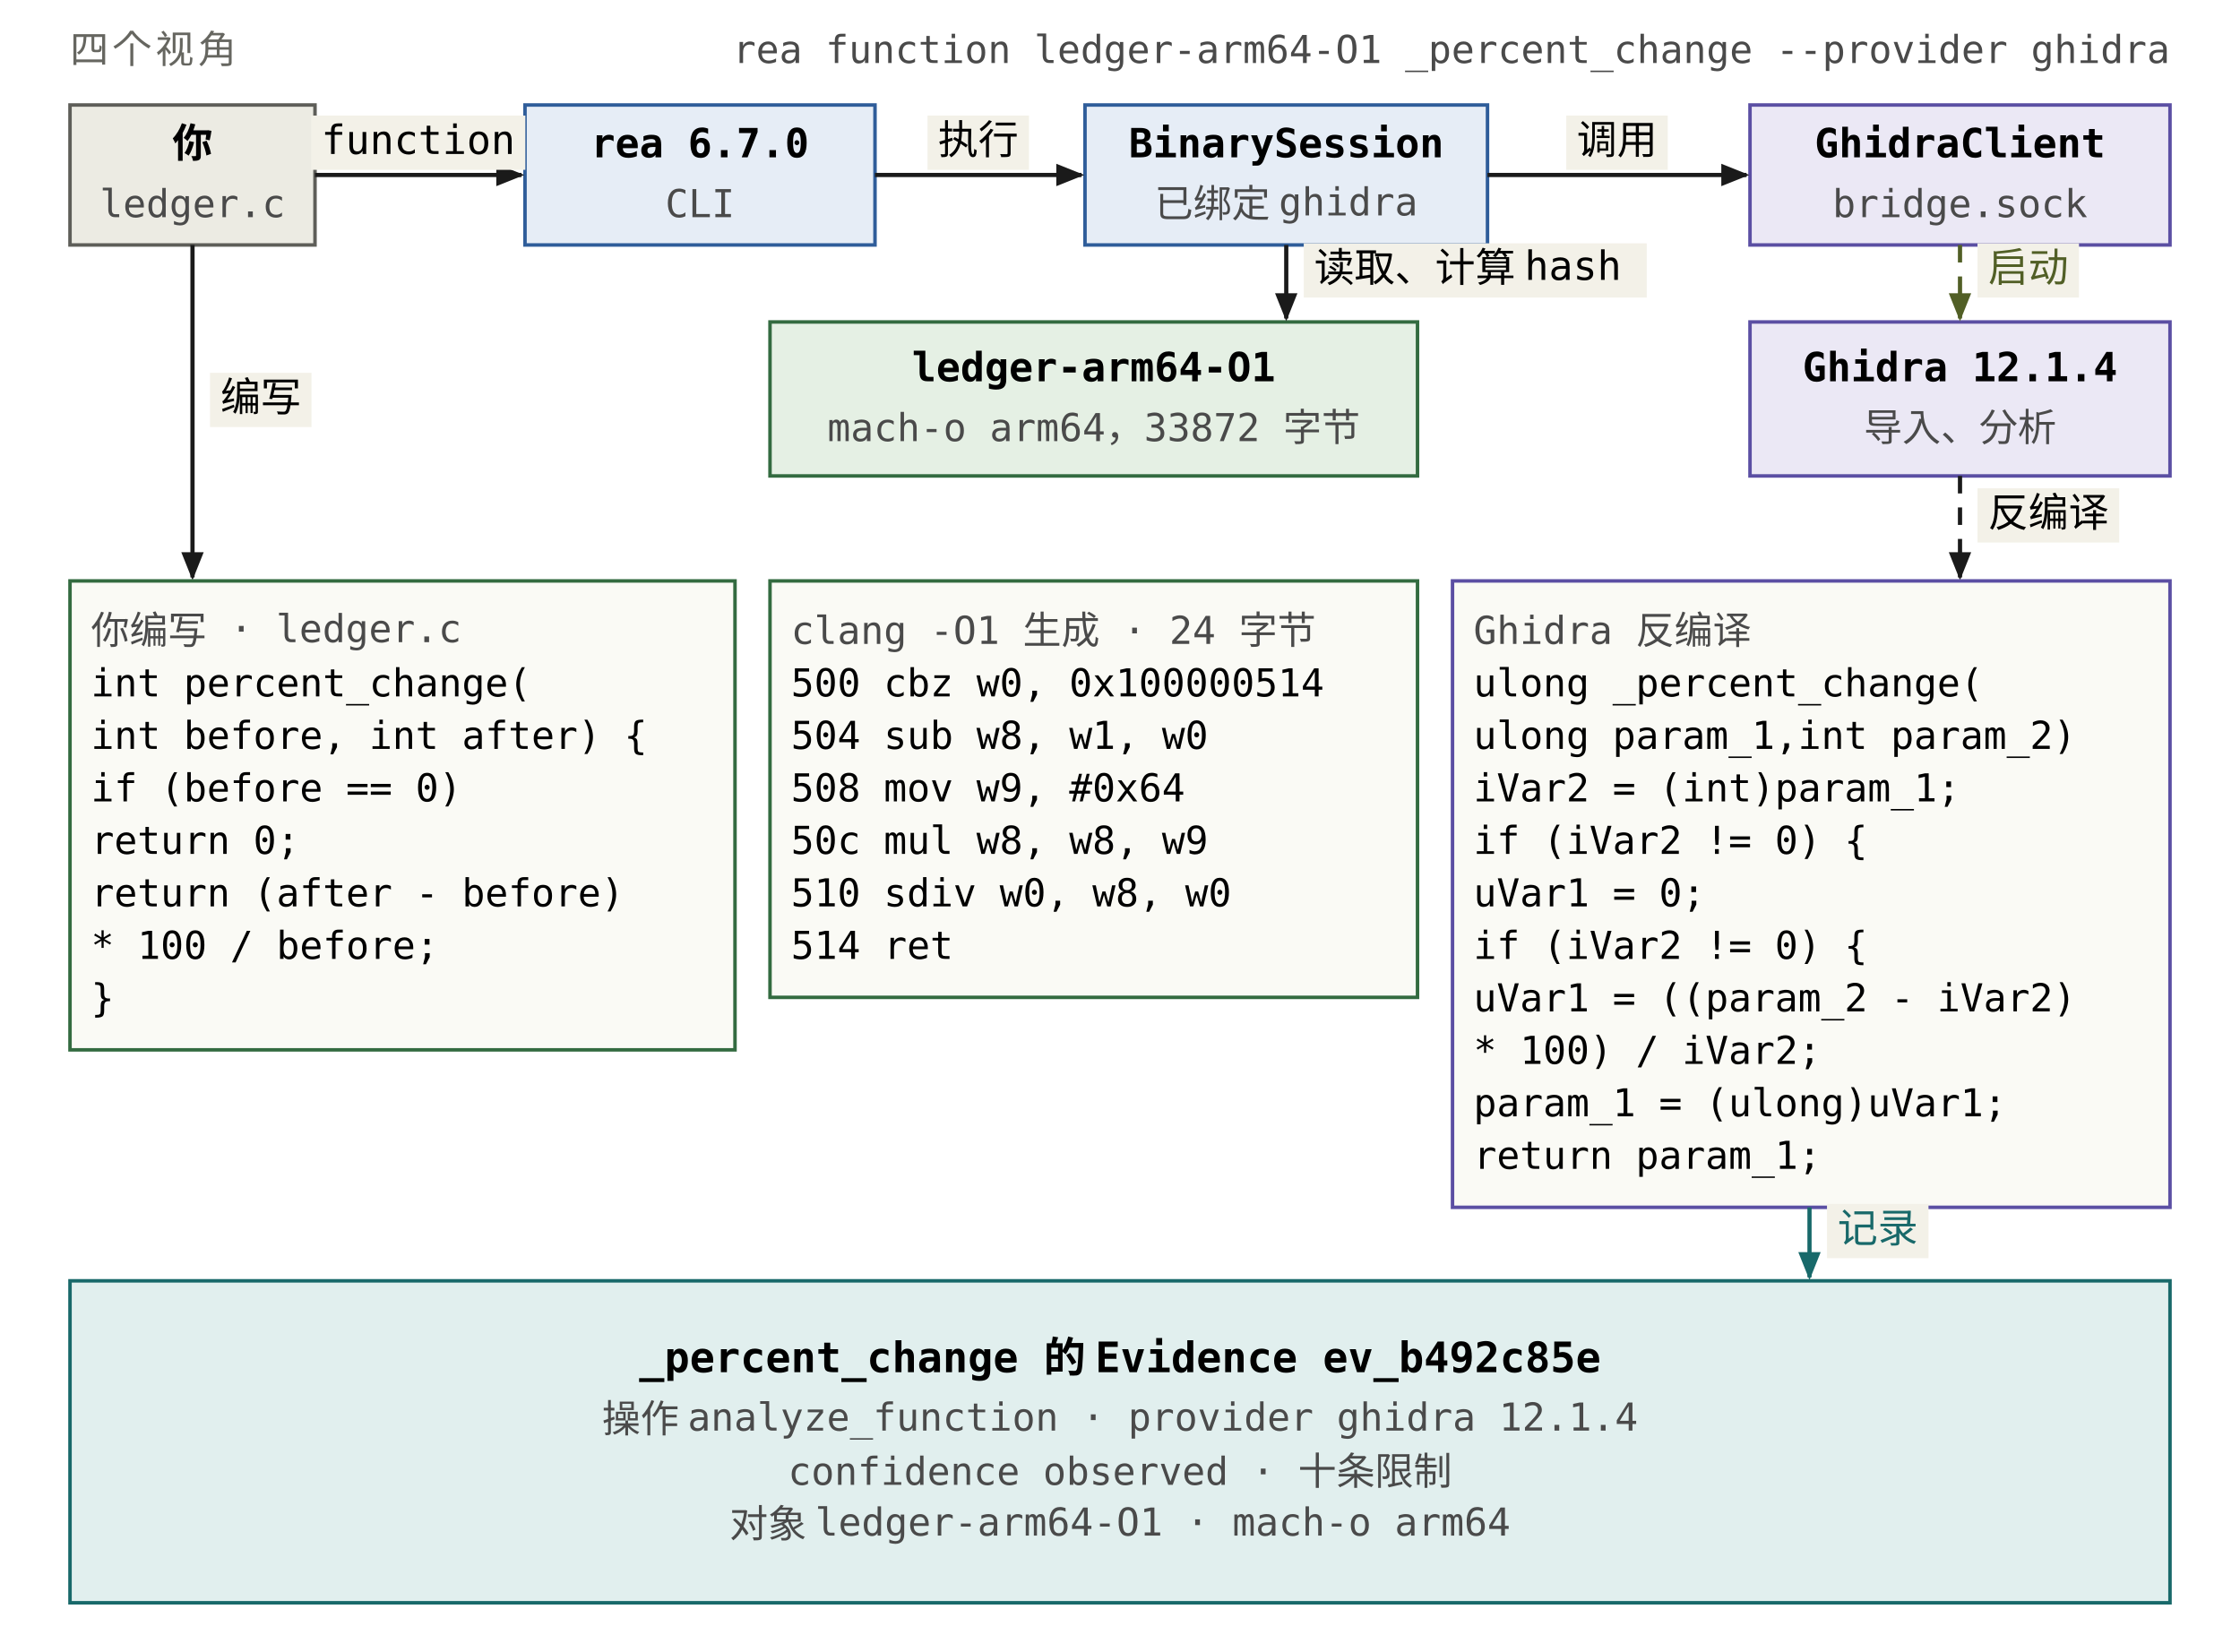
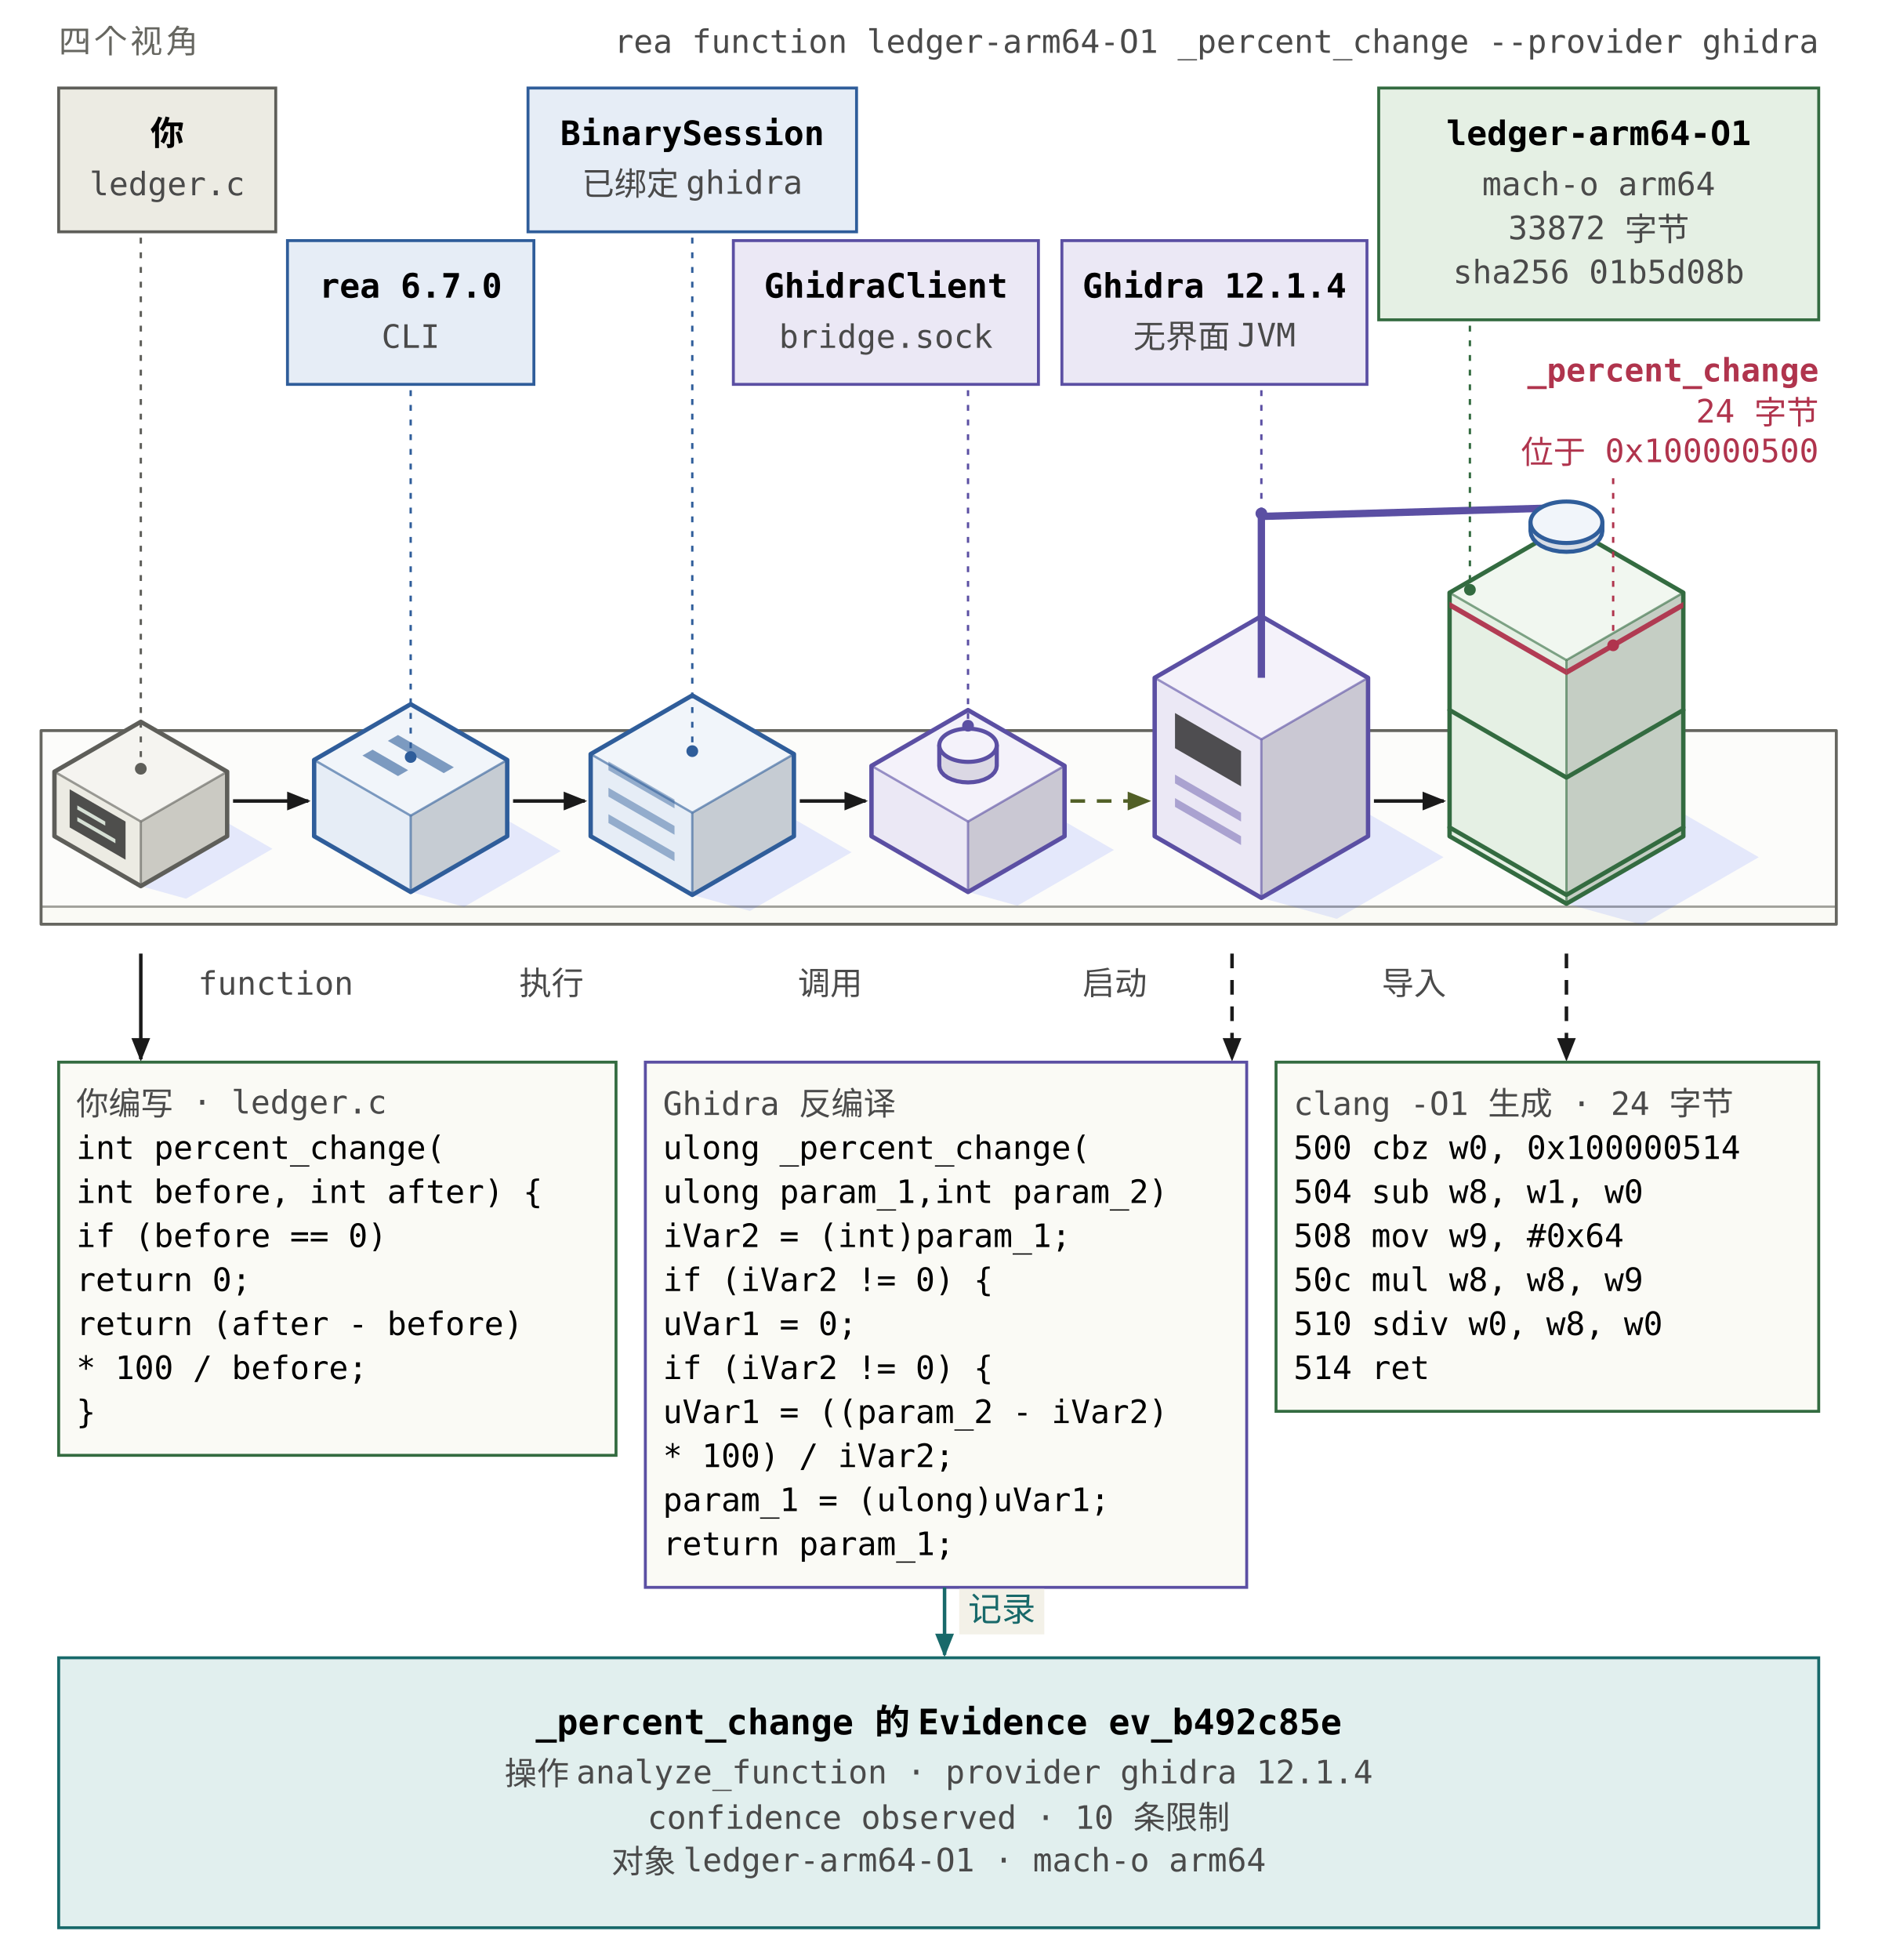
- <svg xmlns="http://www.w3.org/2000/svg" viewBox="0 0 640 472" role="img" aria-labelledby="plate-rea-investigation-title plate-rea-investigation-desc" font-family="JetBrains Mono, ui-monospace, monospace">
+ <svg xmlns="http://www.w3.org/2000/svg" viewBox="0 0 640 668" role="img" aria-labelledby="plate-rea-investigation-title plate-rea-investigation-desc" font-family="JetBrains Mono, ui-monospace, monospace">
  <defs>
    <marker id="plate-rea-investigation-head-ink" viewBox="0 0 10 10" refX="9" refY="5" markerWidth="8" markerHeight="8" markerUnits="userSpaceOnUse" orient="auto-start-reverse">
      <path d="M0 1 L10 5 L0 9 z" fill="var(--m-ink, #1a1a1a)" />
    </marker>
    <marker id="plate-rea-investigation-head-olive" viewBox="0 0 10 10" refX="9" refY="5" markerWidth="8" markerHeight="8" markerUnits="userSpaceOnUse" orient="auto-start-reverse">
      <path d="M0 1 L10 5 L0 9 z" fill="var(--m-olive-ink, #515f26)" />
    </marker>
    <marker id="plate-rea-investigation-head-teal" viewBox="0 0 10 10" refX="9" refY="5" markerWidth="8" markerHeight="8" markerUnits="userSpaceOnUse" orient="auto-start-reverse">
      <path d="M0 1 L10 5 L0 9 z" fill="var(--m-teal-ink, #18696a)" />
    </marker>
  </defs>
  <text x="20" y="18" font-size="11" letter-spacing="1.2" fill="var(--m-ink-mute, #666660)">四个视角</text>
  <text x="620" y="18" font-size="11" text-anchor="end" fill="var(--m-ink-soft, #4a4a4a)">rea function ledger-arm64-O1 _percent_change --provider ghidra</text>
-   <rect x="20" y="30" width="70" height="40" fill="var(--m-grey-fill, #ecebe3)" stroke="var(--m-grey-ink, #5e5e59)" />
-   <text x="55" y="44.95" font-size="11.5" text-anchor="middle" font-weight="700">你</text>
-   <text x="55" y="62.05" font-size="11" text-anchor="middle" class="m-serif" fill="var(--m-ink-soft, #4a4a4a)">ledger.c</text>
-   <rect x="150" y="30" width="100" height="40" fill="var(--m-blue-fill, #e6edf6)" stroke="var(--m-blue-ink, #2f5d9a)" />
-   <text x="200" y="44.95" font-size="11.5" text-anchor="middle" font-weight="700">rea 6.7.0</text>
-   <text x="200" y="62.05" font-size="11" text-anchor="middle" class="m-serif" fill="var(--m-ink-soft, #4a4a4a)">CLI</text>
-   <rect x="310" y="30" width="115" height="40" fill="var(--m-blue-fill, #e6edf6)" stroke="var(--m-blue-ink, #2f5d9a)" />
-   <text x="367.5" y="44.95" font-size="11.5" text-anchor="middle" font-weight="700">BinarySession</text>
-   <text x="367.5" y="62.05" font-size="11" text-anchor="middle" class="m-serif" fill="var(--m-ink-soft, #4a4a4a)">已绑定 ghidra</text>
-   <rect x="500" y="30" width="120" height="40" fill="var(--m-violet-fill, #ebe8f5)" stroke="var(--m-violet-ink, #5b4fa3)" />
-   <text x="560" y="44.95" font-size="11.5" text-anchor="middle" font-weight="700">GhidraClient</text>
-   <text x="560" y="62.05" font-size="11" text-anchor="middle" class="m-serif" fill="var(--m-ink-soft, #4a4a4a)">bridge.sock</text>
-   <line x1="90" y1="50" x2="149" y2="50" stroke="var(--m-ink, #1a1a1a)" stroke-width="1.2" marker-end="url(#plate-rea-investigation-head-ink)" />
-   <rect class="m-knock" x="88.9" y="33.03" width="61.2" height="15.5" fill="var(--m-panel, #f3f1e8)" />
-   <text x="119.5" y="44" font-size="11.5" text-anchor="middle">function</text>
-   <line x1="250" y1="50" x2="309" y2="50" stroke="var(--m-ink, #1a1a1a)" stroke-width="1.2" marker-end="url(#plate-rea-investigation-head-ink)" />
-   <rect class="m-knock" x="265" y="33.03" width="29" height="15.5" fill="var(--m-panel, #f3f1e8)" />
-   <text x="279.5" y="44" font-size="11.5" text-anchor="middle">执行</text>
-   <line x1="425" y1="50" x2="499" y2="50" stroke="var(--m-ink, #1a1a1a)" stroke-width="1.2" marker-end="url(#plate-rea-investigation-head-ink)" />
-   <rect class="m-knock" x="447.5" y="33.03" width="29" height="15.5" fill="var(--m-panel, #f3f1e8)" />
-   <text x="462" y="44" font-size="11.5" text-anchor="middle">调用</text>
-   <rect x="500" y="92" width="120" height="44" fill="var(--m-violet-fill, #ebe8f5)" stroke="var(--m-violet-ink, #5b4fa3)" />
-   <text x="560" y="108.95" font-size="11.5" text-anchor="middle" font-weight="700">Ghidra 12.1.4</text>
-   <text x="560" y="126.05" font-size="11" text-anchor="middle" class="m-serif" fill="var(--m-ink-soft, #4a4a4a)">导入、分析</text>
-   <line x1="560" y1="70" x2="560" y2="91" stroke="var(--m-olive-ink, #515f26)" stroke-width="1.2" stroke-dasharray="5 4" marker-end="url(#plate-rea-investigation-head-olive)" />
-   <rect class="m-knock" x="565" y="69.53" width="29" height="15.5" fill="var(--m-panel, #f3f1e8)" />
-   <text x="568" y="80.5" font-size="11.5" fill="var(--m-olive-ink, #515f26)">启动</text>
-   <rect x="220" y="92" width="185" height="44" fill="var(--m-green-fill, #e5f0e4)" stroke="var(--m-green-ink, #336b40)" />
-   <text x="312.5" y="108.95" font-size="11.5" text-anchor="middle" font-weight="700">ledger-arm64-O1</text>
-   <text x="312.5" y="126.05" font-size="11" text-anchor="middle" class="m-serif" fill="var(--m-ink-soft, #4a4a4a)">mach-o arm64，33872 字节</text>
-   <line x1="367.5" y1="70" x2="367.5" y2="91" stroke="var(--m-ink, #1a1a1a)" stroke-width="1.2" marker-end="url(#plate-rea-investigation-head-ink)" />
-   <rect class="m-knock" x="372.5" y="69.53" width="98" height="15.5" fill="var(--m-panel, #f3f1e8)" />
-   <text x="375.5" y="80.5" font-size="11.5">读取、计算 hash</text>
-   <line x1="55" y1="70" x2="55" y2="165" stroke="var(--m-ink, #1a1a1a)" stroke-width="1.2" marker-end="url(#plate-rea-investigation-head-ink)" />
-   <rect class="m-knock" x="60" y="106.53" width="29" height="15.5" fill="var(--m-panel, #f3f1e8)" />
-   <text x="63" y="117.5" font-size="11.5">编写</text>
-   <line x1="560" y1="136" x2="560" y2="165" stroke="var(--m-ink, #1a1a1a)" stroke-width="1.2" stroke-dasharray="5 4" marker-end="url(#plate-rea-investigation-head-ink)" />
-   <rect class="m-knock" x="565" y="139.53" width="40.5" height="15.5" fill="var(--m-panel, #f3f1e8)" />
-   <text x="568" y="150.5" font-size="11.5">反编译</text>
-   <rect x="20" y="166" width="190" height="134" fill="var(--m-paper, #fafaf5)" stroke="var(--m-green-ink, #336b40)" />
-   <text x="26" y="184" font-size="11" fill="var(--m-ink-soft, #4a4a4a)">你编写 · ledger.c</text>
-   <text x="26" y="199" font-size="11">int percent_change(</text>
-   <text x="26" y="214" font-size="11">  int before, int after) {</text>
-   <text x="26" y="229" font-size="11">  if (before == 0)</text>
-   <text x="26" y="244" font-size="11">    return 0;</text>
-   <text x="26" y="259" font-size="11">  return (after - before)</text>
-   <text x="26" y="274" font-size="11">    * 100 / before;</text>
-   <text x="26" y="289" font-size="11">}</text>
-   <rect x="220" y="166" width="185" height="119" fill="var(--m-paper, #fafaf5)" stroke="var(--m-green-ink, #336b40)" />
-   <text x="226" y="184" font-size="11" fill="var(--m-ink-soft, #4a4a4a)">clang -O1 生成 · 24 字节</text>
-   <text x="226" y="199" font-size="11">500  cbz w0, 0x100000514</text>
-   <text x="226" y="214" font-size="11">504  sub w8, w1, w0</text>
-   <text x="226" y="229" font-size="11">508  mov w9, #0x64</text>
-   <text x="226" y="244" font-size="11">50c  mul w8, w8, w9</text>
-   <text x="226" y="259" font-size="11">510  sdiv w0, w8, w0</text>
-   <text x="226" y="274" font-size="11">514  ret</text>
-   <rect x="415" y="166" width="205" height="179" fill="var(--m-paper, #fafaf5)" stroke="var(--m-violet-ink, #5b4fa3)" />
-   <text x="421" y="184" font-size="11" fill="var(--m-ink-soft, #4a4a4a)">Ghidra 反编译</text>
-   <text x="421" y="199" font-size="11">ulong _percent_change(</text>
-   <text x="421" y="214" font-size="11">  ulong param_1,int param_2)</text>
-   <text x="421" y="229" font-size="11">iVar2 = (int)param_1;</text>
-   <text x="421" y="244" font-size="11">if (iVar2 != 0) {</text>
-   <text x="421" y="259" font-size="11">  uVar1 = 0;</text>
-   <text x="421" y="274" font-size="11">  if (iVar2 != 0) {</text>
-   <text x="421" y="289" font-size="11">  uVar1 = ((param_2 - iVar2)</text>
-   <text x="421" y="304" font-size="11">    * 100) / iVar2;</text>
-   <text x="421" y="319" font-size="11">  param_1 = (ulong)uVar1;</text>
-   <text x="421" y="334" font-size="11">return param_1;</text>
-   <line x1="517" y1="345" x2="517" y2="365" stroke="var(--m-teal-ink, #18696a)" stroke-width="1.2" marker-end="url(#plate-rea-investigation-head-teal)" />
-   <rect class="m-knock" x="522" y="344.03" width="29" height="15.5" fill="var(--m-panel, #f3f1e8)" />
-   <text x="525" y="355" font-size="11.5" fill="var(--m-teal-ink, #18696a)">记录</text>
-   <rect x="20" y="366" width="600" height="92" fill="var(--m-teal-fill, #e1efee)" stroke="var(--m-teal-ink, #18696a)" />
-   <text x="320" y="392.1" font-size="12" text-anchor="middle" font-weight="700">_percent_change 的 Evidence ev_b492c85e</text>
-   <text x="320" y="409.3" font-size="11" text-anchor="middle" class="m-serif" fill="var(--m-ink-soft, #4a4a4a)">操作 analyze_function · provider ghidra 12.1.4</text>
-   <text x="320" y="424.3" font-size="11" text-anchor="middle" class="m-serif" fill="var(--m-ink-soft, #4a4a4a)">confidence observed · 十条限制</text>
-   <text x="320" y="439.3" font-size="11" text-anchor="middle" class="m-serif" fill="var(--m-ink-soft, #4a4a4a)">对象 ledger-arm64-O1 · mach-o arm64</text>
+   <rect x="20" y="30" width="74" height="49" fill="var(--m-grey-fill, #ecebe3)" stroke="var(--m-grey-ink, #5e5e59)" />
+   <text x="57" y="49.45" font-size="11.5" text-anchor="middle" font-weight="700">你</text>
+   <text x="57" y="66.55" font-size="11" text-anchor="middle" class="m-serif" fill="var(--m-ink-soft, #4a4a4a)">ledger.c</text>
+   <rect x="98" y="82" width="84" height="49" fill="var(--m-blue-fill, #e6edf6)" stroke="var(--m-blue-ink, #2f5d9a)" />
+   <text x="140" y="101.45" font-size="11.5" text-anchor="middle" font-weight="700">rea 6.7.0</text>
+   <text x="140" y="118.55" font-size="11" text-anchor="middle" class="m-serif" fill="var(--m-ink-soft, #4a4a4a)">CLI</text>
+   <rect x="180" y="30" width="112" height="49" fill="var(--m-blue-fill, #e6edf6)" stroke="var(--m-blue-ink, #2f5d9a)" />
+   <text x="236" y="49.45" font-size="11.5" text-anchor="middle" font-weight="700">BinarySession</text>
+   <text x="236" y="66.55" font-size="11" text-anchor="middle" class="m-serif" fill="var(--m-ink-soft, #4a4a4a)">已绑定 ghidra</text>
+   <rect x="250" y="82" width="104" height="49" fill="var(--m-violet-fill, #ebe8f5)" stroke="var(--m-violet-ink, #5b4fa3)" />
+   <text x="302" y="101.45" font-size="11.5" text-anchor="middle" font-weight="700">GhidraClient</text>
+   <text x="302" y="118.55" font-size="11" text-anchor="middle" class="m-serif" fill="var(--m-ink-soft, #4a4a4a)">bridge.sock</text>
+   <rect x="362" y="82" width="104" height="49" fill="var(--m-violet-fill, #ebe8f5)" stroke="var(--m-violet-ink, #5b4fa3)" />
+   <text x="414" y="101.45" font-size="11.5" text-anchor="middle" font-weight="700">Ghidra 12.1.4</text>
+   <text x="414" y="118.55" font-size="11" text-anchor="middle" class="m-serif" fill="var(--m-ink-soft, #4a4a4a)">无界面 JVM</text>
+   <rect x="470" y="30" width="150" height="79" fill="var(--m-green-fill, #e5f0e4)" stroke="var(--m-green-ink, #336b40)" />
+   <text x="545" y="49.45" font-size="11.5" text-anchor="middle" font-weight="700">ledger-arm64-O1</text>
+   <text x="545" y="66.55" font-size="11" text-anchor="middle" class="m-serif" fill="var(--m-ink-soft, #4a4a4a)">mach-o arm64</text>
+   <text x="545" y="81.55" font-size="11" text-anchor="middle" class="m-serif" fill="var(--m-ink-soft, #4a4a4a)">33872 字节</text>
+   <text x="545" y="96.55" font-size="11" text-anchor="middle" class="m-serif" fill="var(--m-ink-soft, #4a4a4a)">sha256 01b5d08b</text>
+   <polygon points="14,315 626,315 626,309 626,249 14,249 14,309" fill="var(--m-panel, #f3f1e8)" />
+   <polygon points="14,315 626,315 626,309 14,309" fill="var(--m-paper, #fafaf5)" />
+   <polygon points="14,309 626,309 626,249 14,249" fill="var(--m-paper, #fafaf5)" />
+   <polygon points="14,309 626,309 626,249 14,249" fill="var(--m-shine, #ffffff)" fill-opacity="0.45" />
+   <polyline points="14,309 626,309" fill="none" stroke="var(--m-ink-mute, #666660)" stroke-width="0.8" stroke-opacity="0.6" />
+   <polygon points="14,315 626,315 626,309 626,249 14,249 14,309" fill="none" stroke="var(--m-ink-mute, #666660)" stroke-width="1" stroke-linejoin="round" />
+   <polygon points="18.56,285 48,268 63.43,272.29 92.88,289.29 63.43,306.29 48,302" fill="var(--m-accent, #3553ff)" fill-opacity="0.12" />
+   <polygon points="48,246 77.44,263 77.44,285 48,302 18.56,285 18.56,263" fill="var(--m-panel, #f3f1e8)" />
+   <polygon points="48,246 77.44,263 48,280 18.56,263" fill="var(--m-grey-fill, #ecebe3)" />
+   <polygon points="48,246 77.44,263 48,280 18.56,263" fill="var(--m-shine, #ffffff)" fill-opacity="0.45" />
+   <polygon points="18.56,285 48,302 48,280 18.56,263" fill="var(--m-grey-fill, #ecebe3)" />
+   <polygon points="77.44,285 48,302 48,280 77.44,263" fill="var(--m-grey-fill, #ecebe3)" />
+   <polygon points="77.44,285 48,302 48,280 77.44,263" fill="var(--m-shade, #1a1a1a)" fill-opacity="0.16" />
+   <polyline points="48,280 77.44,263" fill="none" stroke="var(--m-grey-ink, #5e5e59)" stroke-width="0.8" stroke-opacity="0.6" />
+   <polyline points="48,280 18.56,263" fill="none" stroke="var(--m-grey-ink, #5e5e59)" stroke-width="0.8" stroke-opacity="0.6" />
+   <polyline points="48,280 48,302" fill="none" stroke="var(--m-grey-ink, #5e5e59)" stroke-width="0.8" stroke-opacity="0.6" />
+   <polygon points="48,246 77.44,263 77.44,285 48,302 18.56,285 18.56,263" fill="none" stroke="var(--m-grey-ink, #5e5e59)" stroke-width="1.5" stroke-linejoin="round" />
+   <polygon points="23.75,282 42.8,293 42.8,280 23.75,269" fill="var(--m-ink, #1a1a1a)" fill-opacity="0.75" />
+   <polygon points="26.35,274.5 35.88,280 35.88,281.4 26.35,275.9" fill="var(--m-green-fill, #e5f0e4)" fill-opacity="0.9" />
+   <polygon points="26.35,278.5 39.34,286 39.34,287.4 26.35,279.9" fill="var(--m-green-fill, #e5f0e4)" fill-opacity="0.9" />
+   <polygon points="107.09,285 140,266 158.24,271.07 191.15,290.07 158.24,309.07 140,304" fill="var(--m-accent, #3553ff)" fill-opacity="0.12" />
+   <polygon points="140,240 172.91,259 172.91,285 140,304 107.09,285 107.09,259" fill="var(--m-panel, #f3f1e8)" />
+   <polygon points="140,240 172.91,259 140,278 107.09,259" fill="var(--m-blue-fill, #e6edf6)" />
+   <polygon points="140,240 172.91,259 140,278 107.09,259" fill="var(--m-shine, #ffffff)" fill-opacity="0.45" />
+   <polygon points="107.09,285 140,304 140,278 107.09,259" fill="var(--m-blue-fill, #e6edf6)" />
+   <polygon points="172.91,285 140,304 140,278 172.91,259" fill="var(--m-blue-fill, #e6edf6)" />
+   <polygon points="172.91,285 140,304 140,278 172.91,259" fill="var(--m-shade, #1a1a1a)" fill-opacity="0.16" />
+   <polyline points="140,278 172.91,259" fill="none" stroke="var(--m-blue-ink, #2f5d9a)" stroke-width="0.8" stroke-opacity="0.6" />
+   <polyline points="140,278 107.09,259" fill="none" stroke="var(--m-blue-ink, #2f5d9a)" stroke-width="0.8" stroke-opacity="0.6" />
+   <polyline points="140,278 140,304" fill="none" stroke="var(--m-blue-ink, #2f5d9a)" stroke-width="0.8" stroke-opacity="0.6" />
+   <polygon points="140,240 172.91,259 172.91,285 140,304 107.09,285 107.09,259" fill="none" stroke="var(--m-blue-ink, #2f5d9a)" stroke-width="1.5" stroke-linejoin="round" />
+   <polygon points="135.67,250.5 154.72,261.5 151.26,263.5 132.21,252.5" fill="var(--m-blue-ink, #2f5d9a)" fill-opacity="0.6" />
+   <polygon points="127.01,255.5 139.13,262.5 135.67,264.5 123.55,257.5" fill="var(--m-blue-ink, #2f5d9a)" fill-opacity="0.6" />
+   <polygon points="201.36,285 236,265 255.64,270.46 290.28,290.46 255.64,310.46 236,305" fill="var(--m-accent, #3553ff)" fill-opacity="0.12" />
+   <polygon points="236,237 270.64,257 270.64,285 236,305 201.36,285 201.36,257" fill="var(--m-panel, #f3f1e8)" />
+   <polygon points="236,237 270.64,257 236,277 201.36,257" fill="var(--m-blue-fill, #e6edf6)" />
+   <polygon points="236,237 270.64,257 236,277 201.36,257" fill="var(--m-shine, #ffffff)" fill-opacity="0.45" />
+   <polygon points="201.36,285 236,305 236,277 201.36,257" fill="var(--m-blue-fill, #e6edf6)" />
+   <polygon points="270.64,285 236,305 236,277 270.64,257" fill="var(--m-blue-fill, #e6edf6)" />
+   <polygon points="270.64,285 236,305 236,277 270.64,257" fill="var(--m-shade, #1a1a1a)" fill-opacity="0.16" />
+   <polyline points="236,277 270.64,257" fill="none" stroke="var(--m-blue-ink, #2f5d9a)" stroke-width="0.8" stroke-opacity="0.6" />
+   <polyline points="236,277 201.36,257" fill="none" stroke="var(--m-blue-ink, #2f5d9a)" stroke-width="0.8" stroke-opacity="0.6" />
+   <polyline points="236,277 236,305" fill="none" stroke="var(--m-blue-ink, #2f5d9a)" stroke-width="0.8" stroke-opacity="0.6" />
+   <polygon points="236,237 270.64,257 270.64,285 236,305 201.36,285 201.36,257" fill="none" stroke="var(--m-blue-ink, #2f5d9a)" stroke-width="1.5" stroke-linejoin="round" />
+   <polygon points="207.42,280.5 229.94,293.5 229.94,290.5 207.42,277.5" fill="var(--m-blue-ink, #2f5d9a)" fill-opacity="0.45" />
+   <polygon points="207.42,271.5 229.94,284.5 229.94,281.5 207.42,268.5" fill="var(--m-blue-ink, #2f5d9a)" fill-opacity="0.45" />
+   <polygon points="207.42,262.5 229.94,275.5 229.94,272.5 207.42,259.5" fill="var(--m-blue-ink, #2f5d9a)" fill-opacity="0.45" />
+   <polygon points="297.09,285 330,266 346.84,270.68 379.74,289.68 346.84,308.68 330,304" fill="var(--m-accent, #3553ff)" fill-opacity="0.12" />
+   <polygon points="330,242 362.91,261 362.91,285 330,304 297.09,285 297.09,261" fill="var(--m-panel, #f3f1e8)" />
+   <polygon points="330,242 362.91,261 330,280 297.09,261" fill="var(--m-violet-fill, #ebe8f5)" />
+   <polygon points="330,242 362.91,261 330,280 297.09,261" fill="var(--m-shine, #ffffff)" fill-opacity="0.45" />
+   <polygon points="297.09,285 330,304 330,280 297.09,261" fill="var(--m-violet-fill, #ebe8f5)" />
+   <polygon points="362.91,285 330,304 330,280 362.91,261" fill="var(--m-violet-fill, #ebe8f5)" />
+   <polygon points="362.91,285 330,304 330,280 362.91,261" fill="var(--m-shade, #1a1a1a)" fill-opacity="0.16" />
+   <polyline points="330,280 362.91,261" fill="none" stroke="var(--m-violet-ink, #5b4fa3)" stroke-width="0.8" stroke-opacity="0.6" />
+   <polyline points="330,280 297.09,261" fill="none" stroke="var(--m-violet-ink, #5b4fa3)" stroke-width="0.8" stroke-opacity="0.6" />
+   <polyline points="330,280 330,304" fill="none" stroke="var(--m-violet-ink, #5b4fa3)" stroke-width="0.8" stroke-opacity="0.6" />
+   <polygon points="330,242 362.91,261 362.91,285 330,304 297.09,285 297.09,261" fill="none" stroke="var(--m-violet-ink, #5b4fa3)" stroke-width="1.5" stroke-linejoin="round" />
+   <polygon points="320.2,254 320.2,261 320.39,262.1 320.95,263.16 321.85,264.14 323.07,265 324.56,265.7 326.25,266.23 328.09,266.55 330,266.66 331.91,266.55 333.75,266.23 335.44,265.7 336.93,265 338.15,264.14 339.05,263.16 339.61,262.1 339.8,261 339.8,254" fill="var(--m-violet-fill, #ebe8f5)" />
+   <polygon points="320.2,254 320.2,261 320.39,262.1 320.95,263.16 321.85,264.14 323.07,265 324.56,265.7 326.25,266.23 328.09,266.55 330,266.66 331.91,266.55 333.75,266.23 335.44,265.7 336.93,265 338.15,264.14 339.05,263.16 339.61,262.1 339.8,261 339.8,254" fill="var(--m-shade, #1a1a1a)" fill-opacity="0.08" />
+   <polygon points="320.2,254 320.2,261 320.39,262.1 320.95,263.16 321.85,264.14 323.07,265 324.56,265.7 326.25,266.23 328.09,266.55 330,266.66 331.91,266.55 333.75,266.23 335.44,265.7 336.93,265 338.15,264.14 339.05,263.16 339.61,262.1 339.8,261 339.8,254" fill="none" stroke="var(--m-violet-ink, #5b4fa3)" stroke-width="1.4" stroke-linejoin="round" />
+   <ellipse cx="330" cy="254" rx="9.8" ry="5.66" fill="var(--m-violet-fill, #ebe8f5)" />
+   <ellipse cx="330" cy="254" rx="9.8" ry="5.66" fill="var(--m-shine, #ffffff)" fill-opacity="0.45" stroke="var(--m-violet-ink, #5b4fa3)" stroke-width="1.4" />
+   <polygon points="393.63,285 430,264 455.72,271.15 492.09,292.15 455.72,313.15 430,306" fill="var(--m-accent, #3553ff)" fill-opacity="0.12" />
+   <polygon points="430,210 466.37,231 466.37,285 430,306 393.63,285 393.63,231" fill="var(--m-panel, #f3f1e8)" />
+   <polygon points="430,210 466.37,231 430,252 393.63,231" fill="var(--m-violet-fill, #ebe8f5)" />
+   <polygon points="430,210 466.37,231 430,252 393.63,231" fill="var(--m-shine, #ffffff)" fill-opacity="0.45" />
+   <polygon points="393.63,285 430,306 430,252 393.63,231" fill="var(--m-violet-fill, #ebe8f5)" />
+   <polygon points="466.37,285 430,306 430,252 466.37,231" fill="var(--m-violet-fill, #ebe8f5)" />
+   <polygon points="466.37,285 430,306 430,252 466.37,231" fill="var(--m-shade, #1a1a1a)" fill-opacity="0.16" />
+   <polyline points="430,252 466.37,231" fill="none" stroke="var(--m-violet-ink, #5b4fa3)" stroke-width="0.8" stroke-opacity="0.6" />
+   <polyline points="430,252 393.63,231" fill="none" stroke="var(--m-violet-ink, #5b4fa3)" stroke-width="0.8" stroke-opacity="0.6" />
+   <polyline points="430,252 430,306" fill="none" stroke="var(--m-violet-ink, #5b4fa3)" stroke-width="0.8" stroke-opacity="0.6" />
+   <polygon points="430,210 466.37,231 466.37,285 430,306 393.63,285 393.63,231" fill="none" stroke="var(--m-violet-ink, #5b4fa3)" stroke-width="1.5" stroke-linejoin="round" />
+   <polygon points="400.56,255 423.07,268 423.07,256 400.56,243" fill="var(--m-ink, #1a1a1a)" fill-opacity="0.75" />
+   <polygon points="400.56,275 423.07,288 423.07,285 400.56,272" fill="var(--m-violet-ink, #5b4fa3)" fill-opacity="0.45" />
+   <polygon points="400.56,267 423.07,280 423.07,277 400.56,264" fill="var(--m-violet-ink, #5b4fa3)" fill-opacity="0.45" />
+   <polygon points="494.16,285 534,262 559.72,269.15 599.56,292.15 559.72,315.15 534,308" fill="var(--m-accent, #3553ff)" fill-opacity="0.12" />
+   <polygon points="534,259 573.84,282 573.84,285 534,308 494.16,285 494.16,282" fill="var(--m-panel, #f3f1e8)" />
+   <polygon points="534,259 573.84,282 534,305 494.16,282" fill="var(--m-green-fill, #e5f0e4)" />
+   <polygon points="534,259 573.84,282 534,305 494.16,282" fill="var(--m-shine, #ffffff)" fill-opacity="0.45" />
+   <polygon points="494.16,285 534,308 534,305 494.16,282" fill="var(--m-green-fill, #e5f0e4)" />
+   <polygon points="573.84,285 534,308 534,305 573.84,282" fill="var(--m-green-fill, #e5f0e4)" />
+   <polygon points="573.84,285 534,308 534,305 573.84,282" fill="var(--m-shade, #1a1a1a)" fill-opacity="0.16" />
+   <polyline points="534,305 573.84,282" fill="none" stroke="var(--m-green-ink, #336b40)" stroke-width="0.8" stroke-opacity="0.6" />
+   <polyline points="534,305 494.16,282" fill="none" stroke="var(--m-green-ink, #336b40)" stroke-width="0.8" stroke-opacity="0.6" />
+   <polyline points="534,305 534,308" fill="none" stroke="var(--m-green-ink, #336b40)" stroke-width="0.8" stroke-opacity="0.6" />
+   <polygon points="534,259 573.84,282 573.84,285 534,308 494.16,285 494.16,282" fill="none" stroke="var(--m-green-ink, #336b40)" stroke-width="1.5" stroke-linejoin="round" />
+   <polygon points="534,219 573.84,242 573.84,282 534,305 494.16,282 494.16,242" fill="var(--m-panel, #f3f1e8)" />
+   <polygon points="534,219 573.84,242 534,265 494.16,242" fill="var(--m-green-fill, #e5f0e4)" />
+   <polygon points="534,219 573.84,242 534,265 494.16,242" fill="var(--m-shine, #ffffff)" fill-opacity="0.45" />
+   <polygon points="494.16,282 534,305 534,265 494.16,242" fill="var(--m-green-fill, #e5f0e4)" />
+   <polygon points="573.84,282 534,305 534,265 573.84,242" fill="var(--m-green-fill, #e5f0e4)" />
+   <polygon points="573.84,282 534,305 534,265 573.84,242" fill="var(--m-shade, #1a1a1a)" fill-opacity="0.16" />
+   <polyline points="534,265 573.84,242" fill="none" stroke="var(--m-green-ink, #336b40)" stroke-width="0.8" stroke-opacity="0.6" />
+   <polyline points="534,265 494.16,242" fill="none" stroke="var(--m-green-ink, #336b40)" stroke-width="0.8" stroke-opacity="0.6" />
+   <polyline points="534,265 534,305" fill="none" stroke="var(--m-green-ink, #336b40)" stroke-width="0.8" stroke-opacity="0.6" />
+   <polygon points="534,219 573.84,242 573.84,282 534,305 494.16,282 494.16,242" fill="none" stroke="var(--m-green-ink, #336b40)" stroke-width="1.5" stroke-linejoin="round" />
+   <polygon points="534,179 573.84,202 573.84,242 534,265 494.16,242 494.16,202" fill="var(--m-panel, #f3f1e8)" />
+   <polygon points="534,179 573.84,202 534,225 494.16,202" fill="var(--m-green-fill, #e5f0e4)" />
+   <polygon points="534,179 573.84,202 534,225 494.16,202" fill="var(--m-shine, #ffffff)" fill-opacity="0.45" />
+   <polygon points="494.16,242 534,265 534,225 494.16,202" fill="var(--m-green-fill, #e5f0e4)" />
+   <polygon points="573.84,242 534,265 534,225 573.84,202" fill="var(--m-green-fill, #e5f0e4)" />
+   <polygon points="573.84,242 534,265 534,225 573.84,202" fill="var(--m-shade, #1a1a1a)" fill-opacity="0.16" />
+   <polyline points="534,225 573.84,202" fill="none" stroke="var(--m-green-ink, #336b40)" stroke-width="0.8" stroke-opacity="0.6" />
+   <polyline points="534,225 494.16,202" fill="none" stroke="var(--m-green-ink, #336b40)" stroke-width="0.8" stroke-opacity="0.6" />
+   <polyline points="534,225 534,265" fill="none" stroke="var(--m-green-ink, #336b40)" stroke-width="0.8" stroke-opacity="0.6" />
+   <polygon points="534,179 573.84,202 573.84,242 534,265 494.16,242 494.16,202" fill="none" stroke="var(--m-green-ink, #336b40)" stroke-width="1.5" stroke-linejoin="round" />
+   <polygon points="494.16,205.13 534,228.13 534,230.13 494.16,207.13" fill="var(--m-rose-ink, #b0344d)" fill-opacity="0.95" />
+   <polygon points="573.84,205.13 534,228.13 534,230.13 573.84,207.13" fill="var(--m-rose-ink, #b0344d)" fill-opacity="0.95" />
+   <line x1="430" y1="231" x2="430" y2="176" stroke="var(--m-violet-ink, #5b4fa3)" stroke-width="2.5" />
+   <line x1="430" y1="176" x2="534" y2="173" stroke="var(--m-violet-ink, #5b4fa3)" stroke-width="2.5" />
+   <polygon points="521.75,178 521.75,181 521.99,182.38 522.68,183.71 523.82,184.93 525.34,186 527.2,186.88 529.31,187.53 531.61,187.94 534,188.07 536.39,187.94 538.69,187.53 540.8,186.88 542.66,186 544.18,184.93 545.32,183.71 546.01,182.38 546.25,181 546.25,178" fill="var(--m-blue-fill, #e6edf6)" />
+   <polygon points="521.75,178 521.75,181 521.99,182.38 522.68,183.71 523.82,184.93 525.34,186 527.2,186.88 529.31,187.53 531.61,187.94 534,188.07 536.39,187.94 538.69,187.53 540.8,186.88 542.66,186 544.18,184.93 545.32,183.71 546.01,182.38 546.25,181 546.25,178" fill="var(--m-shade, #1a1a1a)" fill-opacity="0.08" />
+   <polygon points="521.75,178 521.75,181 521.99,182.38 522.68,183.71 523.82,184.93 525.34,186 527.2,186.88 529.31,187.53 531.61,187.94 534,188.07 536.39,187.94 538.69,187.53 540.8,186.88 542.66,186 544.18,184.93 545.32,183.71 546.01,182.38 546.25,181 546.25,178" fill="none" stroke="var(--m-blue-ink, #2f5d9a)" stroke-width="1.4" stroke-linejoin="round" />
+   <ellipse cx="534" cy="178" rx="12.25" ry="7.07" fill="var(--m-blue-fill, #e6edf6)" />
+   <ellipse cx="534" cy="178" rx="12.25" ry="7.07" fill="var(--m-shine, #ffffff)" fill-opacity="0.45" stroke="var(--m-blue-ink, #2f5d9a)" stroke-width="1.4" />
+   <polyline points="48,81 48,262" fill="none" stroke="var(--m-grey-ink, #5e5e59)" stroke-width="0.8" stroke-dasharray="2 3" />
+   <circle cx="48" cy="262" r="2" fill="var(--m-grey-ink, #5e5e59)" />
+   <polyline points="140,133 140,258" fill="none" stroke="var(--m-blue-ink, #2f5d9a)" stroke-width="0.8" stroke-dasharray="2 3" />
+   <circle cx="140" cy="258" r="2" fill="var(--m-blue-ink, #2f5d9a)" />
+   <polyline points="236,81 236,256" fill="none" stroke="var(--m-blue-ink, #2f5d9a)" stroke-width="0.8" stroke-dasharray="2 3" />
+   <circle cx="236" cy="256" r="2" fill="var(--m-blue-ink, #2f5d9a)" />
+   <polyline points="330,133 330,247.34" fill="none" stroke="var(--m-violet-ink, #5b4fa3)" stroke-width="0.8" stroke-dasharray="2 3" />
+   <circle cx="330" cy="247.34" r="2" fill="var(--m-violet-ink, #5b4fa3)" />
+   <polyline points="430,133 430,175" fill="none" stroke="var(--m-violet-ink, #5b4fa3)" stroke-width="0.8" stroke-dasharray="2 3" />
+   <circle cx="430" cy="175" r="2" fill="var(--m-violet-ink, #5b4fa3)" />
+   <polyline points="501.09,111 501.09,201" fill="none" stroke="var(--m-green-ink, #336b40)" stroke-width="0.8" stroke-dasharray="2 3" />
+   <circle cx="501.09" cy="201" r="2" fill="var(--m-green-ink, #336b40)" />
+   <g data-beat="1">
+     <animate attributeName="opacity" values="0;0;1" keyTimes="0;0;1" calcMode="spline" keySplines="0 0 1 1;0.23 1 0.32 1" dur="0.45s" begin="indefinite" fill="freeze" />
+     <animateTransform attributeName="transform" type="translate" values="0 4;0 4;0 0" keyTimes="0;0;1" calcMode="spline" keySplines="0 0 1 1;0.23 1 0.32 1" dur="0.45s" begin="indefinite" fill="freeze" />
+     <path d="M79.445 273 L105.091 273" fill="none" stroke="var(--m-ink, #1a1a1a)" stroke-width="1.2" stroke-linejoin="round" marker-end="url(#plate-rea-investigation-head-ink)" />
+     <circle class="m-packet" r="3.5" fill="var(--m-ink, #1a1a1a)" opacity="0">
+       <animateMotion path="M79.445 273 L105.091 273" keyPoints="0;0;1;1" keyTimes="0;0;0.688;1" calcMode="linear" dur="0.8s" begin="indefinite" fill="freeze" />
+       <animate attributeName="opacity" values="0;0;1;1;0" keyTimes="0;0;0.1;0.688;1" dur="0.8s" begin="indefinite" fill="freeze" />
+     </circle>
+     <text x="94" y="339" font-size="11" text-anchor="middle" fill="var(--m-ink-soft, #4a4a4a)">function</text>
+   </g>
+   <g data-beat="2">
+     <animate attributeName="opacity" values="0;0;1" keyTimes="0;0.571;1" calcMode="spline" keySplines="0 0 1 1;0.23 1 0.32 1" dur="1.05s" begin="indefinite" fill="freeze" />
+     <animateTransform attributeName="transform" type="translate" values="0 4;0 4;0 0" keyTimes="0;0.571;1" calcMode="spline" keySplines="0 0 1 1;0.23 1 0.32 1" dur="1.05s" begin="indefinite" fill="freeze" />
+     <path d="M174.909 273 L199.359 273" fill="none" stroke="var(--m-ink, #1a1a1a)" stroke-width="1.2" stroke-linejoin="round" marker-end="url(#plate-rea-investigation-head-ink)" />
+     <circle class="m-packet" r="3.5" fill="var(--m-ink, #1a1a1a)" opacity="0">
+       <animateMotion path="M174.909 273 L199.359 273" keyPoints="0;0;1;1" keyTimes="0;0.429;0.821;1" calcMode="linear" dur="1.4s" begin="indefinite" fill="freeze" />
+       <animate attributeName="opacity" values="0;0;1;1;0" keyTimes="0;0.429;0.486;0.821;1" dur="1.4s" begin="indefinite" fill="freeze" />
+     </circle>
+     <text x="188" y="339" font-size="11" text-anchor="middle" fill="var(--m-ink-soft, #4a4a4a)">执行</text>
+   </g>
+   <g data-beat="3">
+     <animate attributeName="opacity" values="0;0;1" keyTimes="0;0.727;1" calcMode="spline" keySplines="0 0 1 1;0.23 1 0.32 1" dur="1.65s" begin="indefinite" fill="freeze" />
+     <animateTransform attributeName="transform" type="translate" values="0 4;0 4;0 0" keyTimes="0;0.727;1" calcMode="spline" keySplines="0 0 1 1;0.23 1 0.32 1" dur="1.65s" begin="indefinite" fill="freeze" />
+     <path d="M272.641 273 L295.091 273" fill="none" stroke="var(--m-ink, #1a1a1a)" stroke-width="1.2" stroke-linejoin="round" marker-end="url(#plate-rea-investigation-head-ink)" />
+     <circle class="m-packet" r="3.5" fill="var(--m-ink, #1a1a1a)" opacity="0">
+       <animateMotion path="M272.641 273 L295.091 273" keyPoints="0;0;1;1" keyTimes="0;0.6;0.875;1" calcMode="linear" dur="2s" begin="indefinite" fill="freeze" />
+       <animate attributeName="opacity" values="0;0;1;1;0" keyTimes="0;0.6;0.64;0.875;1" dur="2s" begin="indefinite" fill="freeze" />
+     </circle>
+     <text x="283" y="339" font-size="11" text-anchor="middle" fill="var(--m-ink-soft, #4a4a4a)">调用</text>
+   </g>
+   <g data-beat="4">
+     <animate attributeName="opacity" values="0;0;1" keyTimes="0;0.8;1" calcMode="spline" keySplines="0 0 1 1;0.23 1 0.32 1" dur="2.25s" begin="indefinite" fill="freeze" />
+     <animateTransform attributeName="transform" type="translate" values="0 4;0 4;0 0" keyTimes="0;0.8;1" calcMode="spline" keySplines="0 0 1 1;0.23 1 0.32 1" dur="2.25s" begin="indefinite" fill="freeze" />
+     <path d="M364.909 273 L391.627 273" fill="none" stroke="var(--m-olive-ink, #515f26)" stroke-width="1.2" stroke-dasharray="5 4" stroke-linejoin="round" marker-end="url(#plate-rea-investigation-head-olive)" />
+     <circle class="m-packet" r="3.5" fill="var(--m-olive-ink, #515f26)" opacity="0">
+       <animateMotion path="M364.909 273 L391.627 273" keyPoints="0;0;1;1" keyTimes="0;0.692;0.904;1" calcMode="linear" dur="2.6s" begin="indefinite" fill="freeze" />
+       <animate attributeName="opacity" values="0;0;1;1;0" keyTimes="0;0.692;0.723;0.904;1" dur="2.6s" begin="indefinite" fill="freeze" />
+     </circle>
+     <text x="380" y="339" font-size="11" text-anchor="middle" fill="var(--m-ink-soft, #4a4a4a)">启动</text>
+   </g>
+   <g data-beat="5">
+     <animate attributeName="opacity" values="0;0;1" keyTimes="0;0.842;1" calcMode="spline" keySplines="0 0 1 1;0.23 1 0.32 1" dur="2.85s" begin="indefinite" fill="freeze" />
+     <animateTransform attributeName="transform" type="translate" values="0 4;0 4;0 0" keyTimes="0;0.842;1" calcMode="spline" keySplines="0 0 1 1;0.23 1 0.32 1" dur="2.85s" begin="indefinite" fill="freeze" />
+     <path d="M468.373 273 L492.163 273" fill="none" stroke="var(--m-ink, #1a1a1a)" stroke-width="1.2" stroke-linejoin="round" marker-end="url(#plate-rea-investigation-head-ink)" />
+     <circle class="m-packet" r="3.5" fill="var(--m-ink, #1a1a1a)" opacity="0">
+       <animateMotion path="M468.373 273 L492.163 273" keyPoints="0;0;1;1" keyTimes="0;0.75;0.922;1" calcMode="linear" dur="3.2s" begin="indefinite" fill="freeze" />
+       <animate attributeName="opacity" values="0;0;1;1;0" keyTimes="0;0.75;0.775;0.922;1" dur="3.2s" begin="indefinite" fill="freeze" />
+     </circle>
+     <text x="482" y="339" font-size="11" text-anchor="middle" fill="var(--m-ink-soft, #4a4a4a)">导入</text>
+   </g>
+   <g data-beat="6">
+     <animate attributeName="opacity" values="0;0;1" keyTimes="0;0.87;1" calcMode="spline" keySplines="0 0 1 1;0.23 1 0.32 1" dur="3.45s" begin="indefinite" fill="freeze" />
+     <animateTransform attributeName="transform" type="translate" values="0 4;0 4;0 0" keyTimes="0;0.87;1" calcMode="spline" keySplines="0 0 1 1;0.23 1 0.32 1" dur="3.45s" begin="indefinite" fill="freeze" />
+     <text x="620" y="130" font-size="11" text-anchor="end" font-weight="700" fill="var(--m-rose-ink, #b0344d)">_percent_change</text>
+     <text x="620" y="144" font-size="11" text-anchor="end" fill="var(--m-rose-ink, #b0344d)">24 字节</text>
+     <text x="620" y="158" font-size="11" text-anchor="end" fill="var(--m-rose-ink, #b0344d)">位于 0x100000500</text>
+     <polyline points="549.93,163 549.93,219.93" fill="none" stroke="var(--m-rose-ink, #b0344d)" stroke-width="0.8" stroke-dasharray="2 3" />
+     <circle cx="549.93" cy="219.93" r="2" fill="var(--m-rose-ink, #b0344d)" />
+     <line x1="48" y1="325" x2="48" y2="361" stroke="var(--m-ink, #1a1a1a)" stroke-width="1.2" marker-end="url(#plate-rea-investigation-head-ink)" />
+     <circle class="m-packet" r="3.5" fill="var(--m-ink, #1a1a1a)" opacity="0">
+       <animateMotion path="M48 325 L48 361" keyPoints="0;0;1;1" keyTimes="0;0.789;0.934;1" calcMode="linear" dur="3.8s" begin="indefinite" fill="freeze" />
+       <animate attributeName="opacity" values="0;0;1;1;0" keyTimes="0;0.789;0.811;0.934;1" dur="3.8s" begin="indefinite" fill="freeze" />
+     </circle>
+     <line x1="420" y1="325" x2="420" y2="361" stroke="var(--m-ink, #1a1a1a)" stroke-width="1.2" stroke-dasharray="5 4" marker-end="url(#plate-rea-investigation-head-ink)" />
+     <circle class="m-packet" r="3.5" fill="var(--m-ink, #1a1a1a)" opacity="0">
+       <animateMotion path="M420 325 L420 361" keyPoints="0;0;1;1" keyTimes="0;0.789;0.934;1" calcMode="linear" dur="3.8s" begin="indefinite" fill="freeze" />
+       <animate attributeName="opacity" values="0;0;1;1;0" keyTimes="0;0.789;0.811;0.934;1" dur="3.8s" begin="indefinite" fill="freeze" />
+     </circle>
+     <line x1="534" y1="325" x2="534" y2="361" stroke="var(--m-ink, #1a1a1a)" stroke-width="1.2" stroke-dasharray="5 4" marker-end="url(#plate-rea-investigation-head-ink)" />
+     <circle class="m-packet" r="3.5" fill="var(--m-ink, #1a1a1a)" opacity="0">
+       <animateMotion path="M534 325 L534 361" keyPoints="0;0;1;1" keyTimes="0;0.789;0.934;1" calcMode="linear" dur="3.8s" begin="indefinite" fill="freeze" />
+       <animate attributeName="opacity" values="0;0;1;1;0" keyTimes="0;0.789;0.811;0.934;1" dur="3.8s" begin="indefinite" fill="freeze" />
+     </circle>
+     <rect x="20" y="362" width="190" height="134" fill="var(--m-paper, #fafaf5)" stroke="var(--m-green-ink, #336b40)" />
+     <text x="26" y="380" font-size="11" fill="var(--m-ink-soft, #4a4a4a)">你编写 · ledger.c</text>
+     <text x="26" y="395" font-size="11">int percent_change(</text>
+     <text x="26" y="410" font-size="11">  int before, int after) {</text>
+     <text x="26" y="425" font-size="11">  if (before == 0)</text>
+     <text x="26" y="440" font-size="11">    return 0;</text>
+     <text x="26" y="455" font-size="11">  return (after - before)</text>
+     <text x="26" y="470" font-size="11">    * 100 / before;</text>
+     <text x="26" y="485" font-size="11">}</text>
+     <rect x="220" y="362" width="205" height="179" fill="var(--m-paper, #fafaf5)" stroke="var(--m-violet-ink, #5b4fa3)" />
+     <text x="226" y="380" font-size="11" fill="var(--m-ink-soft, #4a4a4a)">Ghidra 反编译</text>
+     <text x="226" y="395" font-size="11">ulong _percent_change(</text>
+     <text x="226" y="410" font-size="11">  ulong param_1,int param_2)</text>
+     <text x="226" y="425" font-size="11">iVar2 = (int)param_1;</text>
+     <text x="226" y="440" font-size="11">if (iVar2 != 0) {</text>
+     <text x="226" y="455" font-size="11">  uVar1 = 0;</text>
+     <text x="226" y="470" font-size="11">  if (iVar2 != 0) {</text>
+     <text x="226" y="485" font-size="11">  uVar1 = ((param_2 - iVar2)</text>
+     <text x="226" y="500" font-size="11">    * 100) / iVar2;</text>
+     <text x="226" y="515" font-size="11">  param_1 = (ulong)uVar1;</text>
+     <text x="226" y="530" font-size="11">return param_1;</text>
+     <rect x="435" y="362" width="185" height="119" fill="var(--m-paper, #fafaf5)" stroke="var(--m-green-ink, #336b40)" />
+     <text x="441" y="380" font-size="11" fill="var(--m-ink-soft, #4a4a4a)">clang -O1 生成 · 24 字节</text>
+     <text x="441" y="395" font-size="11">500  cbz w0, 0x100000514</text>
+     <text x="441" y="410" font-size="11">504  sub w8, w1, w0</text>
+     <text x="441" y="425" font-size="11">508  mov w9, #0x64</text>
+     <text x="441" y="440" font-size="11">50c  mul w8, w8, w9</text>
+     <text x="441" y="455" font-size="11">510  sdiv w0, w8, w0</text>
+     <text x="441" y="470" font-size="11">514  ret</text>
+   </g>
+   <g data-beat="7">
+     <animate attributeName="opacity" values="0;0;1" keyTimes="0;0.889;1" calcMode="spline" keySplines="0 0 1 1;0.23 1 0.32 1" dur="4.05s" begin="indefinite" fill="freeze" />
+     <animateTransform attributeName="transform" type="translate" values="0 4;0 4;0 0" keyTimes="0;0.889;1" calcMode="spline" keySplines="0 0 1 1;0.23 1 0.32 1" dur="4.05s" begin="indefinite" fill="freeze" />
+     <line x1="322" y1="541" x2="322" y2="564" stroke="var(--m-teal-ink, #18696a)" stroke-width="1.2" marker-end="url(#plate-rea-investigation-head-teal)" />
+     <circle class="m-packet" r="3.5" fill="var(--m-teal-ink, #18696a)" opacity="0">
+       <animateMotion path="M322 541 L322 564" keyPoints="0;0;1;1" keyTimes="0;0.818;0.943;1" calcMode="linear" dur="4.4s" begin="indefinite" fill="freeze" />
+       <animate attributeName="opacity" values="0;0;1;1;0" keyTimes="0;0.818;0.836;0.943;1" dur="4.4s" begin="indefinite" fill="freeze" />
+     </circle>
+     <rect class="m-knock" x="327" y="541.53" width="29" height="15.5" fill="var(--m-panel, #f3f1e8)" />
+     <text x="330" y="552.5" font-size="11.5" fill="var(--m-teal-ink, #18696a)">记录</text>
+     <rect x="20" y="565" width="600" height="92" fill="var(--m-teal-fill, #e1efee)" stroke="var(--m-teal-ink, #18696a)" />
+     <text x="320" y="591.1" font-size="12" text-anchor="middle" font-weight="700">_percent_change 的 Evidence ev_b492c85e</text>
+     <text x="320" y="608.3" font-size="11" text-anchor="middle" class="m-serif" fill="var(--m-ink-soft, #4a4a4a)">操作 analyze_function · provider ghidra 12.1.4</text>
+     <text x="320" y="623.3" font-size="11" text-anchor="middle" class="m-serif" fill="var(--m-ink-soft, #4a4a4a)">confidence observed · 10 条限制</text>
+     <text x="320" y="638.3" font-size="11" text-anchor="middle" class="m-serif" fill="var(--m-ink-soft, #4a4a4a)">对象 ledger-arm64-O1 · mach-o arm64</text>
+   </g>
</svg>
